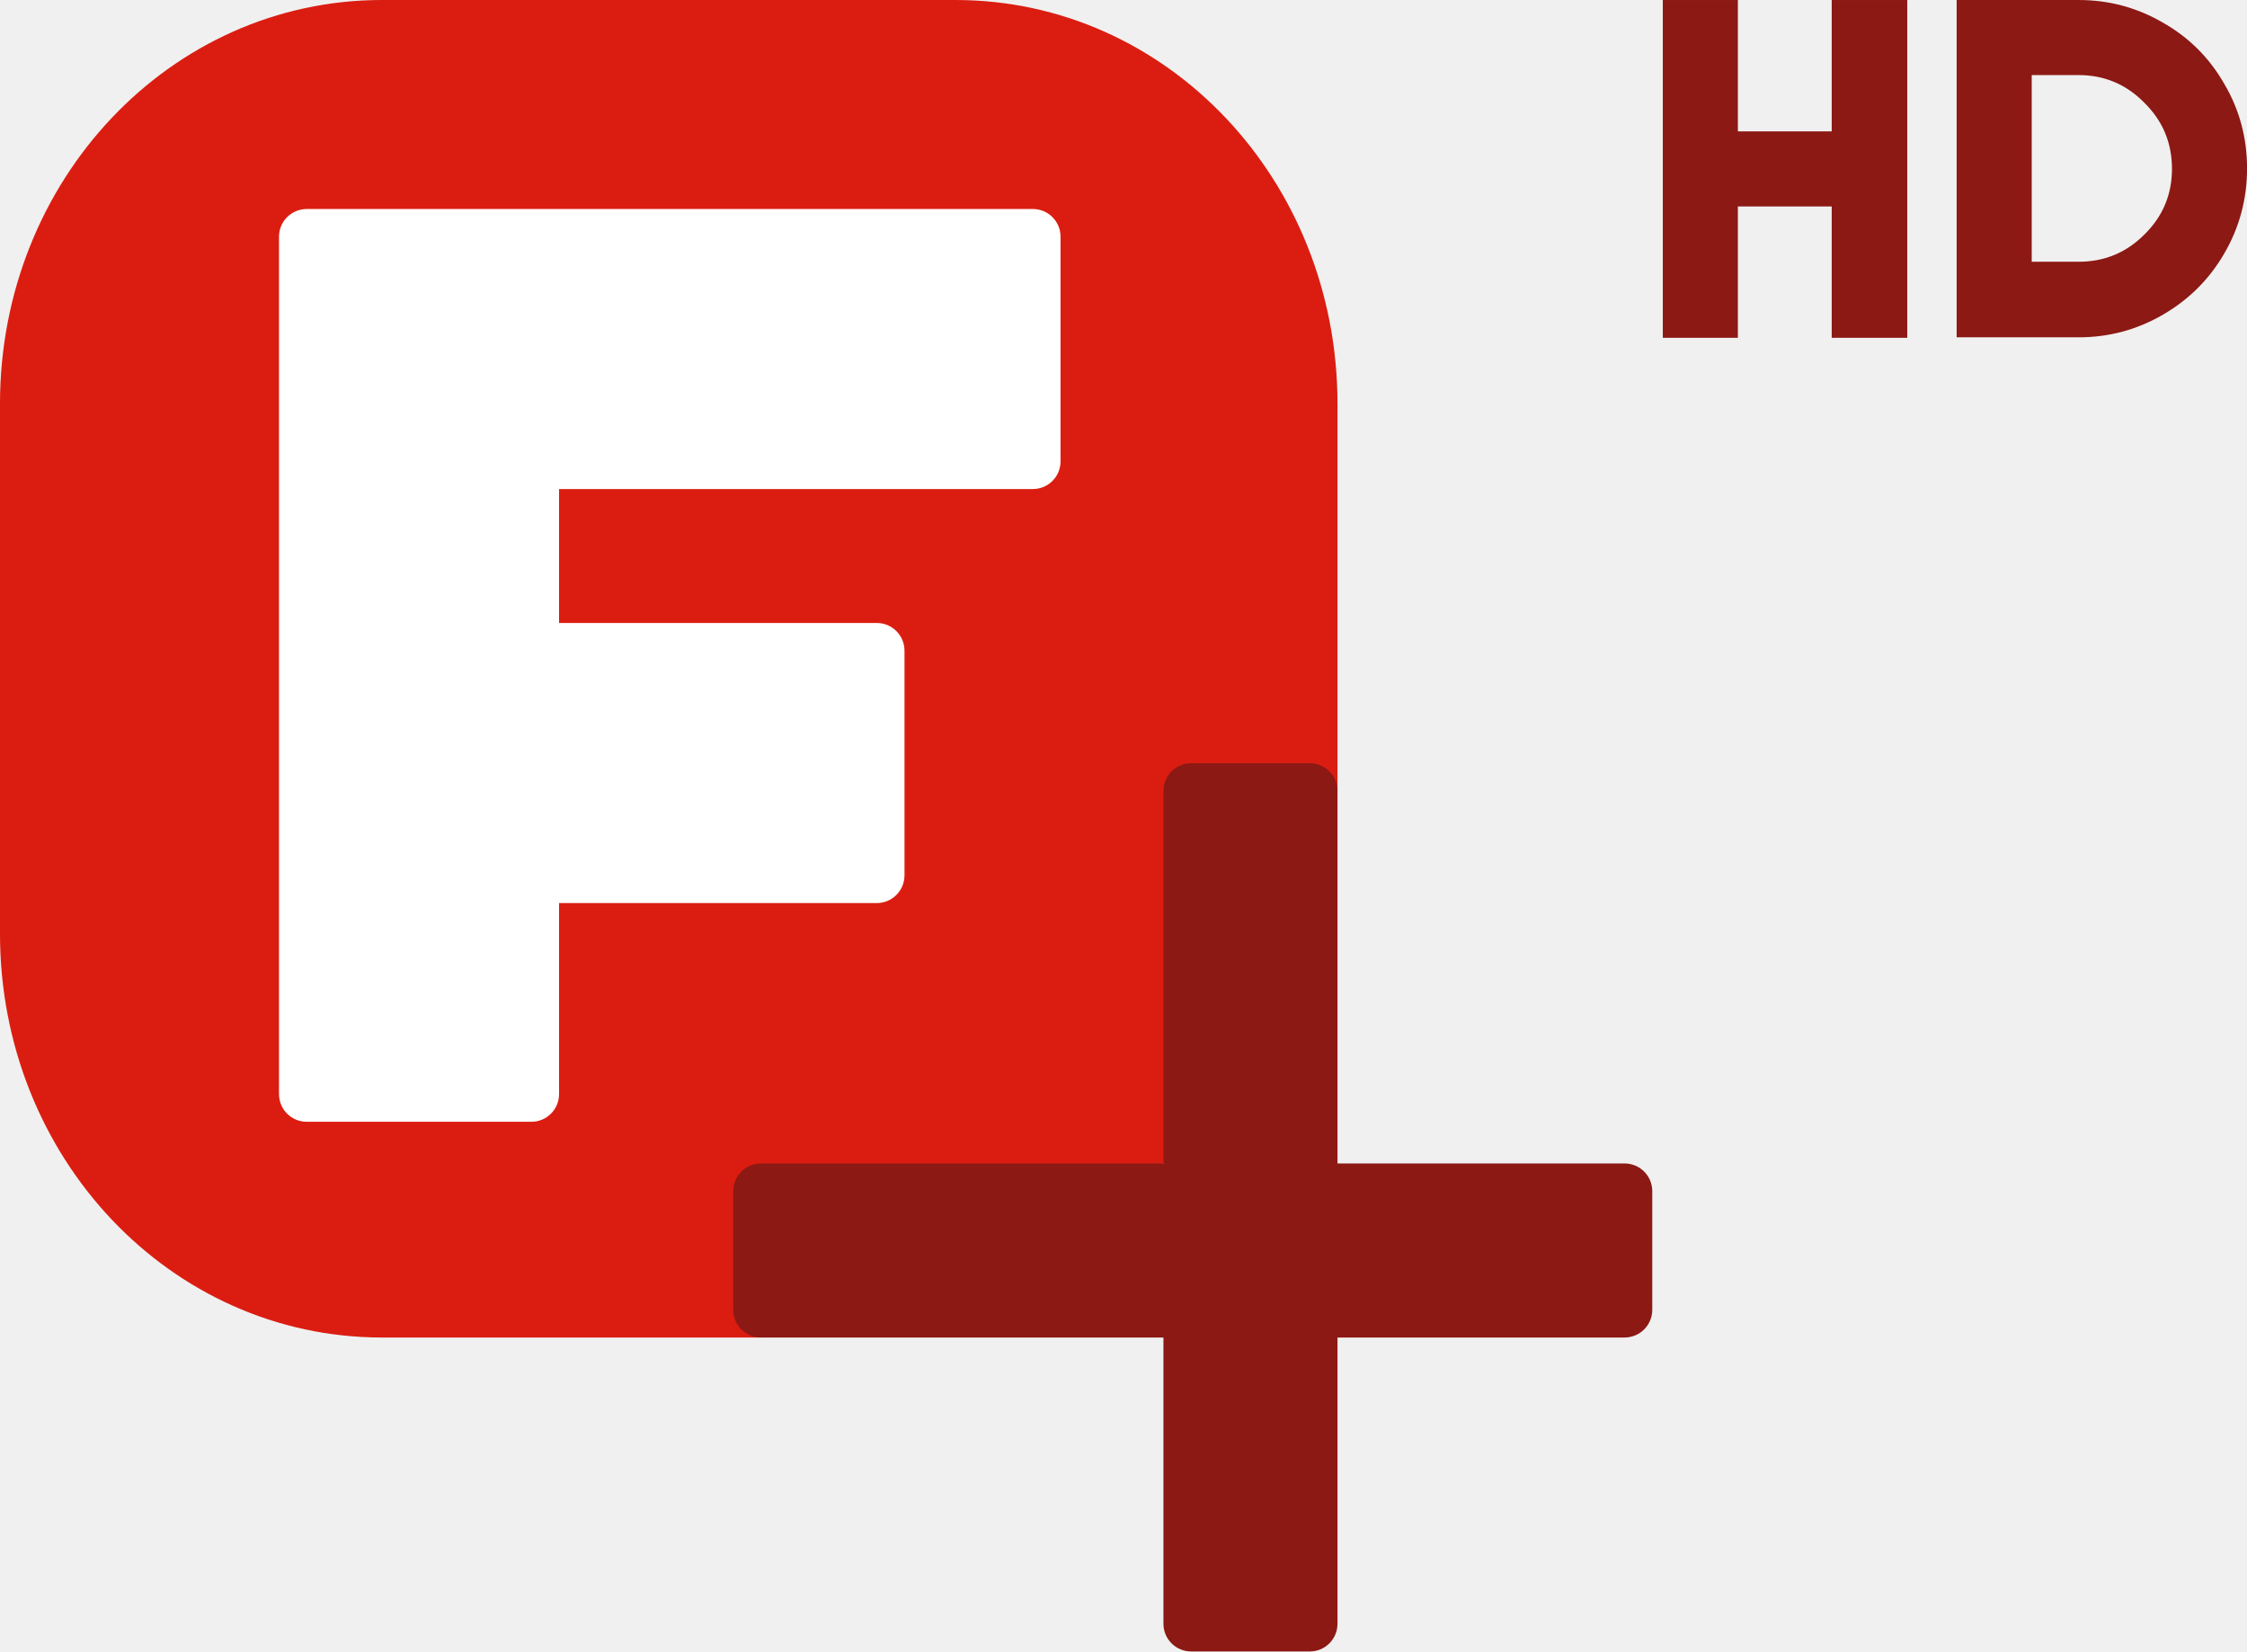
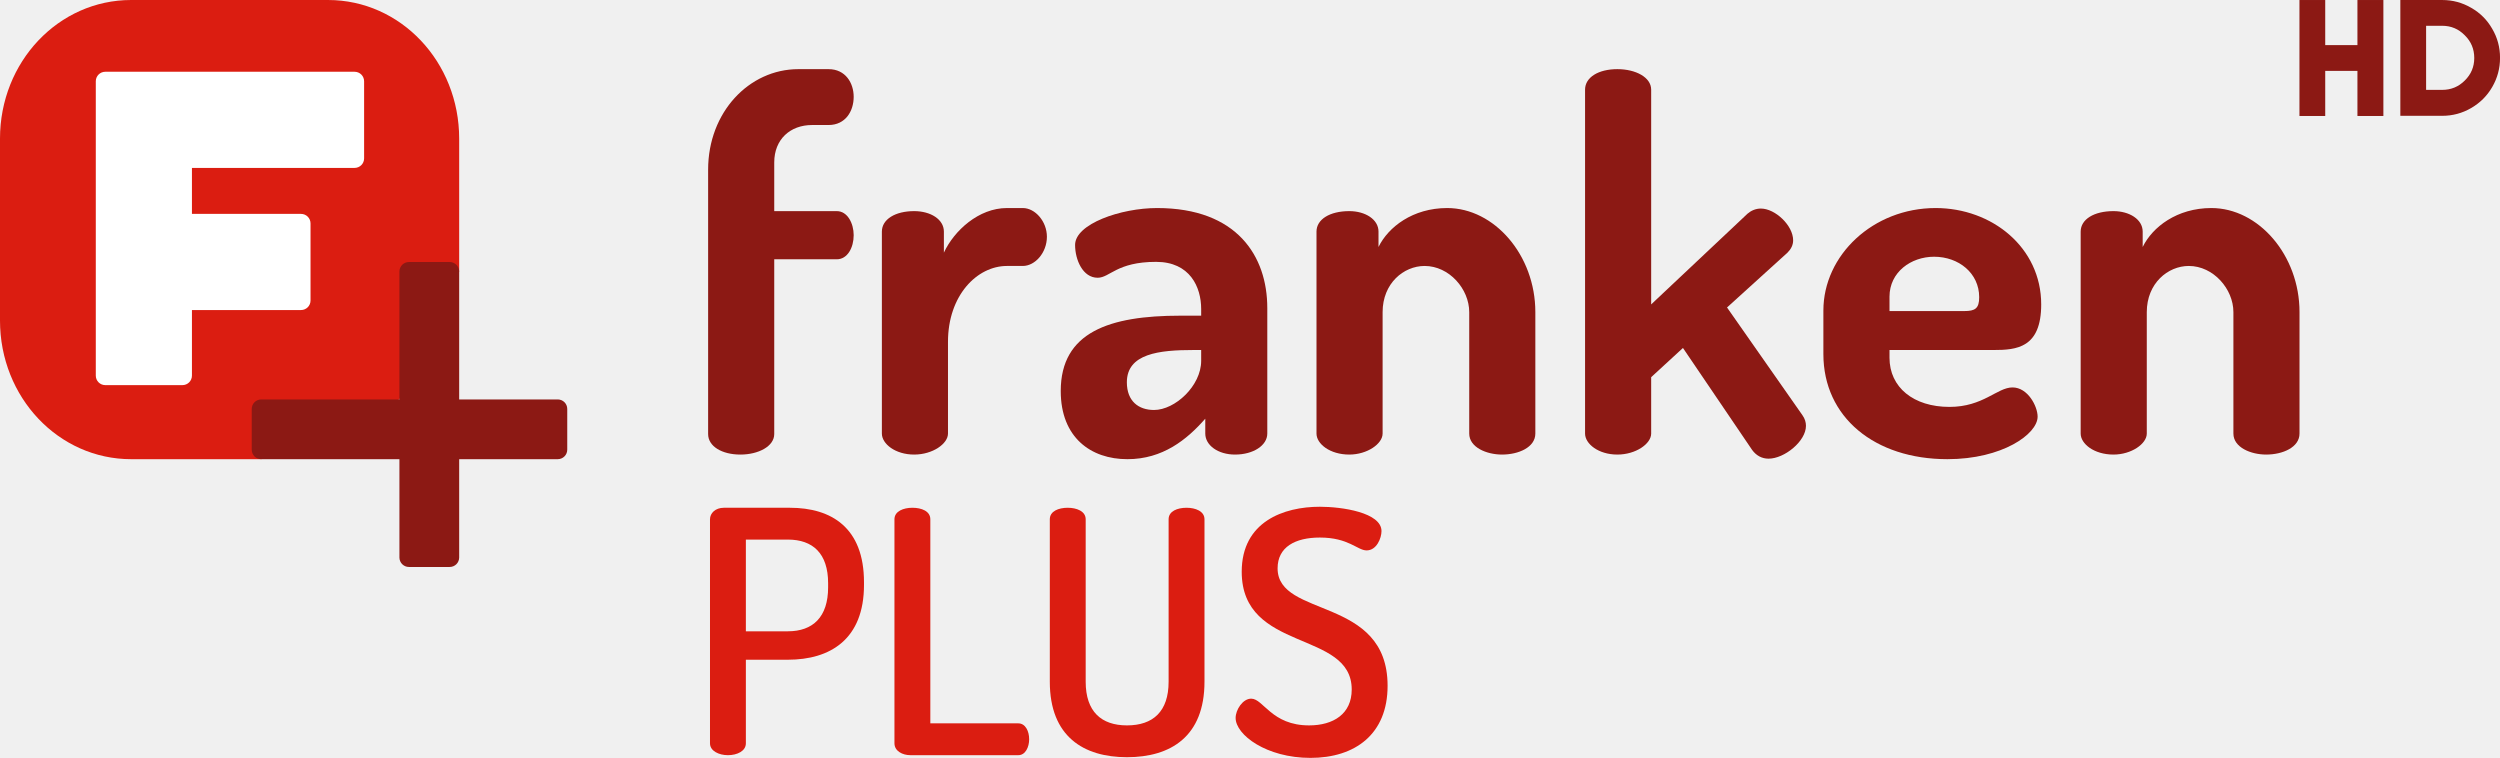
- <svg xmlns="http://www.w3.org/2000/svg" width="800" height="587.96" version="1.1">
-   <path d="m136.03 2.0273e-5h204.13c75.359 0 136.03 64.133 136.03 143.8v137.8l-61.974 132.63-143.29 61.965h-134.9c-75.359 0.001-136.03-64.133-136.03-143.8v-188.6c0-79.663 60.668-143.8 136.03-143.8z" fill="#db1d11" stroke-width="1.307" />
-   <path d="m109.21 74.414c-5.472 0-9.875 4.403-9.875 9.875v305.22c0 5.472 4.403 9.875 9.875 9.875h79.958c5.472 0 9.875-4.403 9.875-9.875v-67.992h113.11c5.472 0 9.875-4.412 9.875-9.884v-79.949c0-5.472-4.403-9.884-9.875-9.884h-113.11v-47.683h168.67c5.472 0 9.875-4.403 9.875-9.875v-79.957c0-5.472-4.403-9.875-9.875-9.875h-168.67z" fill="#fff" stroke-width="1.307" />
-   <path d="m424.1 271.72c-5.473 0-9.884 4.403-9.884 9.875l5e-4 132.63-143.29-2e-5c-5.472 0-9.875 4.403-9.875 9.875v42.21c0 5.472 4.403 9.884 9.875 9.884h143.29v101.9c0 5.472 4.412 9.875 9.884 9.875h42.21c5.472 0 9.875-4.403 9.875-9.875v-101.9h102.19c5.462 8e-3 9.892-4.422 9.884-9.884v-42.21c0-5.472-4.412-9.875-9.884-9.875h-102.19v-132.63c0-5.472-4.403-9.875-9.875-9.875z" fill="#8c1914" stroke-width="1.307" />
-   <g transform="matrix(4.3957 0 0 4.3957 -518.21 -247.61)" fill="#8c1914" style="shape-inside:url(#rect2635-7-7);white-space:pre" aria-label="HD">
+ <svg xmlns="http://www.w3.org/2000/svg" width="800" height="242.53" version="1.1">
+   <g transform="matrix(.91977 0 0 .91977 0 5.1499e-6)" stroke-width=".439">
+     <path d="m45.637 0.002h68.482c25.282 0 45.636 21.516 45.636 48.243v46.23l-20.791 44.495-48.072 20.788h-45.257c-25.282 4.4e-4 -45.636-21.516-45.636-48.243v-63.272c0-26.726 20.353-48.243 45.636-48.243z" fill="#db1d11" />
+     <path d="m36.64 24.966c-1.836 0-3.313 1.477-3.313 3.313v102.4c0 1.836 1.477 3.313 3.313 3.313h26.825c1.836 0 3.313-1.477 3.313-3.313v-22.81h37.947c1.836 0 3.313-1.48 3.313-3.316v-26.822c0-1.836-1.477-3.316-3.313-3.316h-37.947v-15.997h56.586c1.836 0 3.313-1.477 3.313-3.313v-26.824c0-1.836-1.477-3.313-3.313-3.313h-56.586z" fill="#fff" />
+     <path d="m142.28 91.16c-1.836 0-3.316 1.477-3.316 3.313l1.8e-4 44.495h-48.072c-1.836 0-3.313 1.477-3.313 3.313v14.161c0 1.836 1.477 3.316 3.313 3.316h48.072v34.186c0 1.836 1.48 3.313 3.316 3.313h14.161c1.836 0 3.313-1.477 3.313-3.313v-34.186l34.283-2.1e-4c1.832 0 3.319-1.484 3.316-3.316v-14.161c0-1.836-1.48-3.313-3.316-3.313h-34.283v-44.495c0-1.836-1.477-3.313-3.313-3.313z" fill="#8c1914" />
+   </g>
+   <g transform="matrix(4.1002 0 0 4.1002 -3268 134.17)" fill="#8c1914" style="shape-inside:url(#rect856);white-space:pre" aria-label="franken">
+     <path d="m857.46-20.046c0-1.8 1.24-2.92 2.96-2.92h1.28c1.32 0 1.96-1.08 1.96-2.2 0-1.08-0.64-2.16-1.96-2.16h-2.36c-3.84 0-7.04 3.36-7.04 7.84v20.64c0 0.96 1.08 1.6 2.52 1.6 1.4 0 2.64-0.64 2.64-1.6v-13.64h4.88c0.84 0 1.32-0.92 1.32-1.88 0-0.92-0.48-1.88-1.32-1.88h-4.88z" />
+     <path d="m876.86-11.966c0.96 0 1.88-1.04 1.88-2.28 0-1.2-0.92-2.24-1.88-2.24h-1.24c-2.2 0-4.12 1.76-4.92 3.48v-1.64c0-0.96-1.04-1.6-2.32-1.6-1.48 0-2.52 0.64-2.52 1.6v15.76c0 0.8 1.04 1.64 2.52 1.64 1.44 0 2.64-0.84 2.64-1.64v-7.16c0-3.64 2.28-5.92 4.6-5.92z" />
+     <path d="m887.34-16.486c-2.84 0-6.4 1.24-6.4 2.88 0 1.16 0.6 2.56 1.76 2.56 0.96 0 1.48-1.24 4.56-1.24 2.64 0 3.52 1.96 3.52 3.68v0.52h-1.64c-5.52 0-9.32 1.28-9.32 5.88 0 3.64 2.36 5.32 5.2 5.32 2.76 0 4.64-1.52 6.08-3.16v1.16c0 0.92 1 1.64 2.32 1.64 1.44 0 2.52-0.72 2.52-1.64v-9.8c0-4.04-2.36-7.8-8.6-7.8zm3.44 11.92c0 1.96-2.04 3.84-3.68 3.84-1.2 0-2.12-0.68-2.12-2.16 0-2.24 2.52-2.52 5.2-2.52h0.6z" />
+     <path d="m904.94-8.366c0-2.24 1.64-3.6 3.28-3.6 1.92 0 3.48 1.8 3.48 3.6v9.48c0 1.08 1.36 1.64 2.56 1.64 1.28 0 2.6-0.56 2.6-1.64v-9.48c0-4.44-3.2-8.12-6.88-8.12-2.68 0-4.6 1.48-5.36 3.04v-1.2c0-0.96-1.04-1.6-2.28-1.6-1.52 0-2.56 0.64-2.56 1.6v15.76c0 0.8 1.04 1.64 2.56 1.64 1.4 0 2.6-0.84 2.6-1.64z" />
+     <path d="m936.54-13.006c0.28-0.28 0.44-0.6 0.44-0.96 0-1.16-1.4-2.48-2.52-2.48-0.4 0-0.76 0.16-1.04 0.4l-7.52 7.08v-16.76c0-0.96-1.2-1.6-2.64-1.6-1.48 0-2.52 0.64-2.52 1.6v26.84c0 0.8 1.04 1.64 2.52 1.64 1.44 0 2.64-0.84 2.64-1.64v-4.4l2.48-2.28 5.4 7.96c0.32 0.44 0.76 0.68 1.28 0.68 1.24 0 2.92-1.36 2.92-2.56 0-0.28-0.08-0.56-0.28-0.84l-5.88-8.4z" />
+     <path d="m948.1-16.486c-4.88 0-8.76 3.68-8.76 8v3.4c0 4.92 4 8.2 9.68 8.2 4.28 0 7.04-1.96 7.04-3.32 0-0.8-0.76-2.28-1.96-2.28s-2.28 1.52-4.92 1.52c-2.8 0-4.68-1.52-4.68-3.84v-0.6h8.12c1.8 0 3.72-0.16 3.72-3.56 0-4.44-3.84-7.52-8.24-7.52zm-3.6 8.04v-1.12c0-1.92 1.68-3.12 3.48-3.12 1.92 0 3.52 1.28 3.52 3.16 0 0.88-0.32 1.08-1.16 1.08z" />
+     <path d="m964.58-8.366c0-2.24 1.64-3.6 3.28-3.6 1.92 0 3.48 1.8 3.48 3.6v9.48c0 1.08 1.36 1.64 2.56 1.64 1.28 0 2.6-0.56 2.6-1.64v-9.48c0-4.44-3.2-8.12-6.88-8.12-2.68 0-4.6 1.48-5.36 3.04v-1.2c0-0.96-1.04-1.6-2.28-1.6-1.52 0-2.56 0.64-2.56 1.6v15.76c0 0.8 1.04 1.64 2.56 1.64 1.4 0 2.6-0.84 2.6-1.64z" />
+   </g>
+   <g transform="matrix(2.7077 0 0 2.7077 -2082.2 234.2)" fill="#db1d11" style="shape-inside:url(#rect856-0);white-space:pre" aria-label="PLUS">
+     <path d="m852.9 1.354c0 0.92 1.08 1.4 2.12 1.4 1.08 0 2.12-0.48 2.12-1.4v-9.88h4.96c5.04 0 9-2.44 9-8.84v-0.32c0-6.44-3.84-8.8-8.76-8.8h-7.8c-1 0-1.64 0.64-1.64 1.36zm9.2-24.08c2.96 0 4.76 1.64 4.76 5.16v0.48c0 3.52-1.8 5.2-4.76 5.2h-4.96v-10.84z" />
+     <path d="m889.34 2.754c0.84 0 1.28-0.96 1.28-1.88 0-0.96-0.44-1.88-1.28-1.88h-10.4v-24.12c0-0.96-1.04-1.36-2.12-1.36-1.04 0-2.12 0.4-2.12 1.36v26.48c0 0.92 0.96 1.4 1.88 1.4z" />
+     <path d="m907.1-5.926c0 3.52-1.84 5.16-4.92 5.16-3.04 0-4.88-1.64-4.88-5.16v-19.2c0-0.96-1.08-1.36-2.12-1.36-1.08 0-2.12 0.4-2.12 1.36v19.2c0 6.48 4 8.92 9.12 8.92 5.16 0 9.16-2.44 9.16-8.92v-19.2c0-0.96-1.08-1.36-2.12-1.36-1.08 0-2.12 0.4-2.12 1.36z" />
+     <path d="m923.7-0.766c-4.44 0-5.4-3.16-6.84-3.16-1 0-1.84 1.32-1.84 2.28 0 2 3.64 4.72 8.84 4.72 5.28 0 9.12-2.8 9.12-8.52 0-10.64-13-7.96-13-13.88 0-2.52 2.08-3.64 5-3.64 3.4 0 4.44 1.52 5.52 1.52 1.2 0 1.76-1.48 1.76-2.28 0-2.2-4.68-2.88-7.28-2.88-4.28 0-9.24 1.76-9.24 7.68 0 9.6 13 6.84 13 13.92 0 2.88-2.16 4.24-5.04 4.24z" />
+   </g>
+   <g transform="matrix(1.3564 0 0 1.3564 393.24 -76.403)" fill="#8c1914" style="shape-inside:url(#rect2635-7-7);white-space:pre" aria-label="HD">
    <path d="m266.25 56.331h6.12v27.36h-6.12v-10.64h-7.6v10.64h-6.08v-27.36h6.08v10.64h7.6z" />
    <path d="m286.25 56.331q3.68 0 6.84 1.84 3.16 1.8 4.96 4.96 1.84 3.12 1.84 6.84t-1.84 6.88q-1.8 3.12-4.96 4.96t-6.84 1.84h-9.88v-27.32zm0 21.2q3.12 0 5.32-2.2 2.24-2.2 2.24-5.32 0-3.16-2.24-5.36-2.2-2.24-5.32-2.24h-3.8v15.12z" />
  </g>
</svg>
